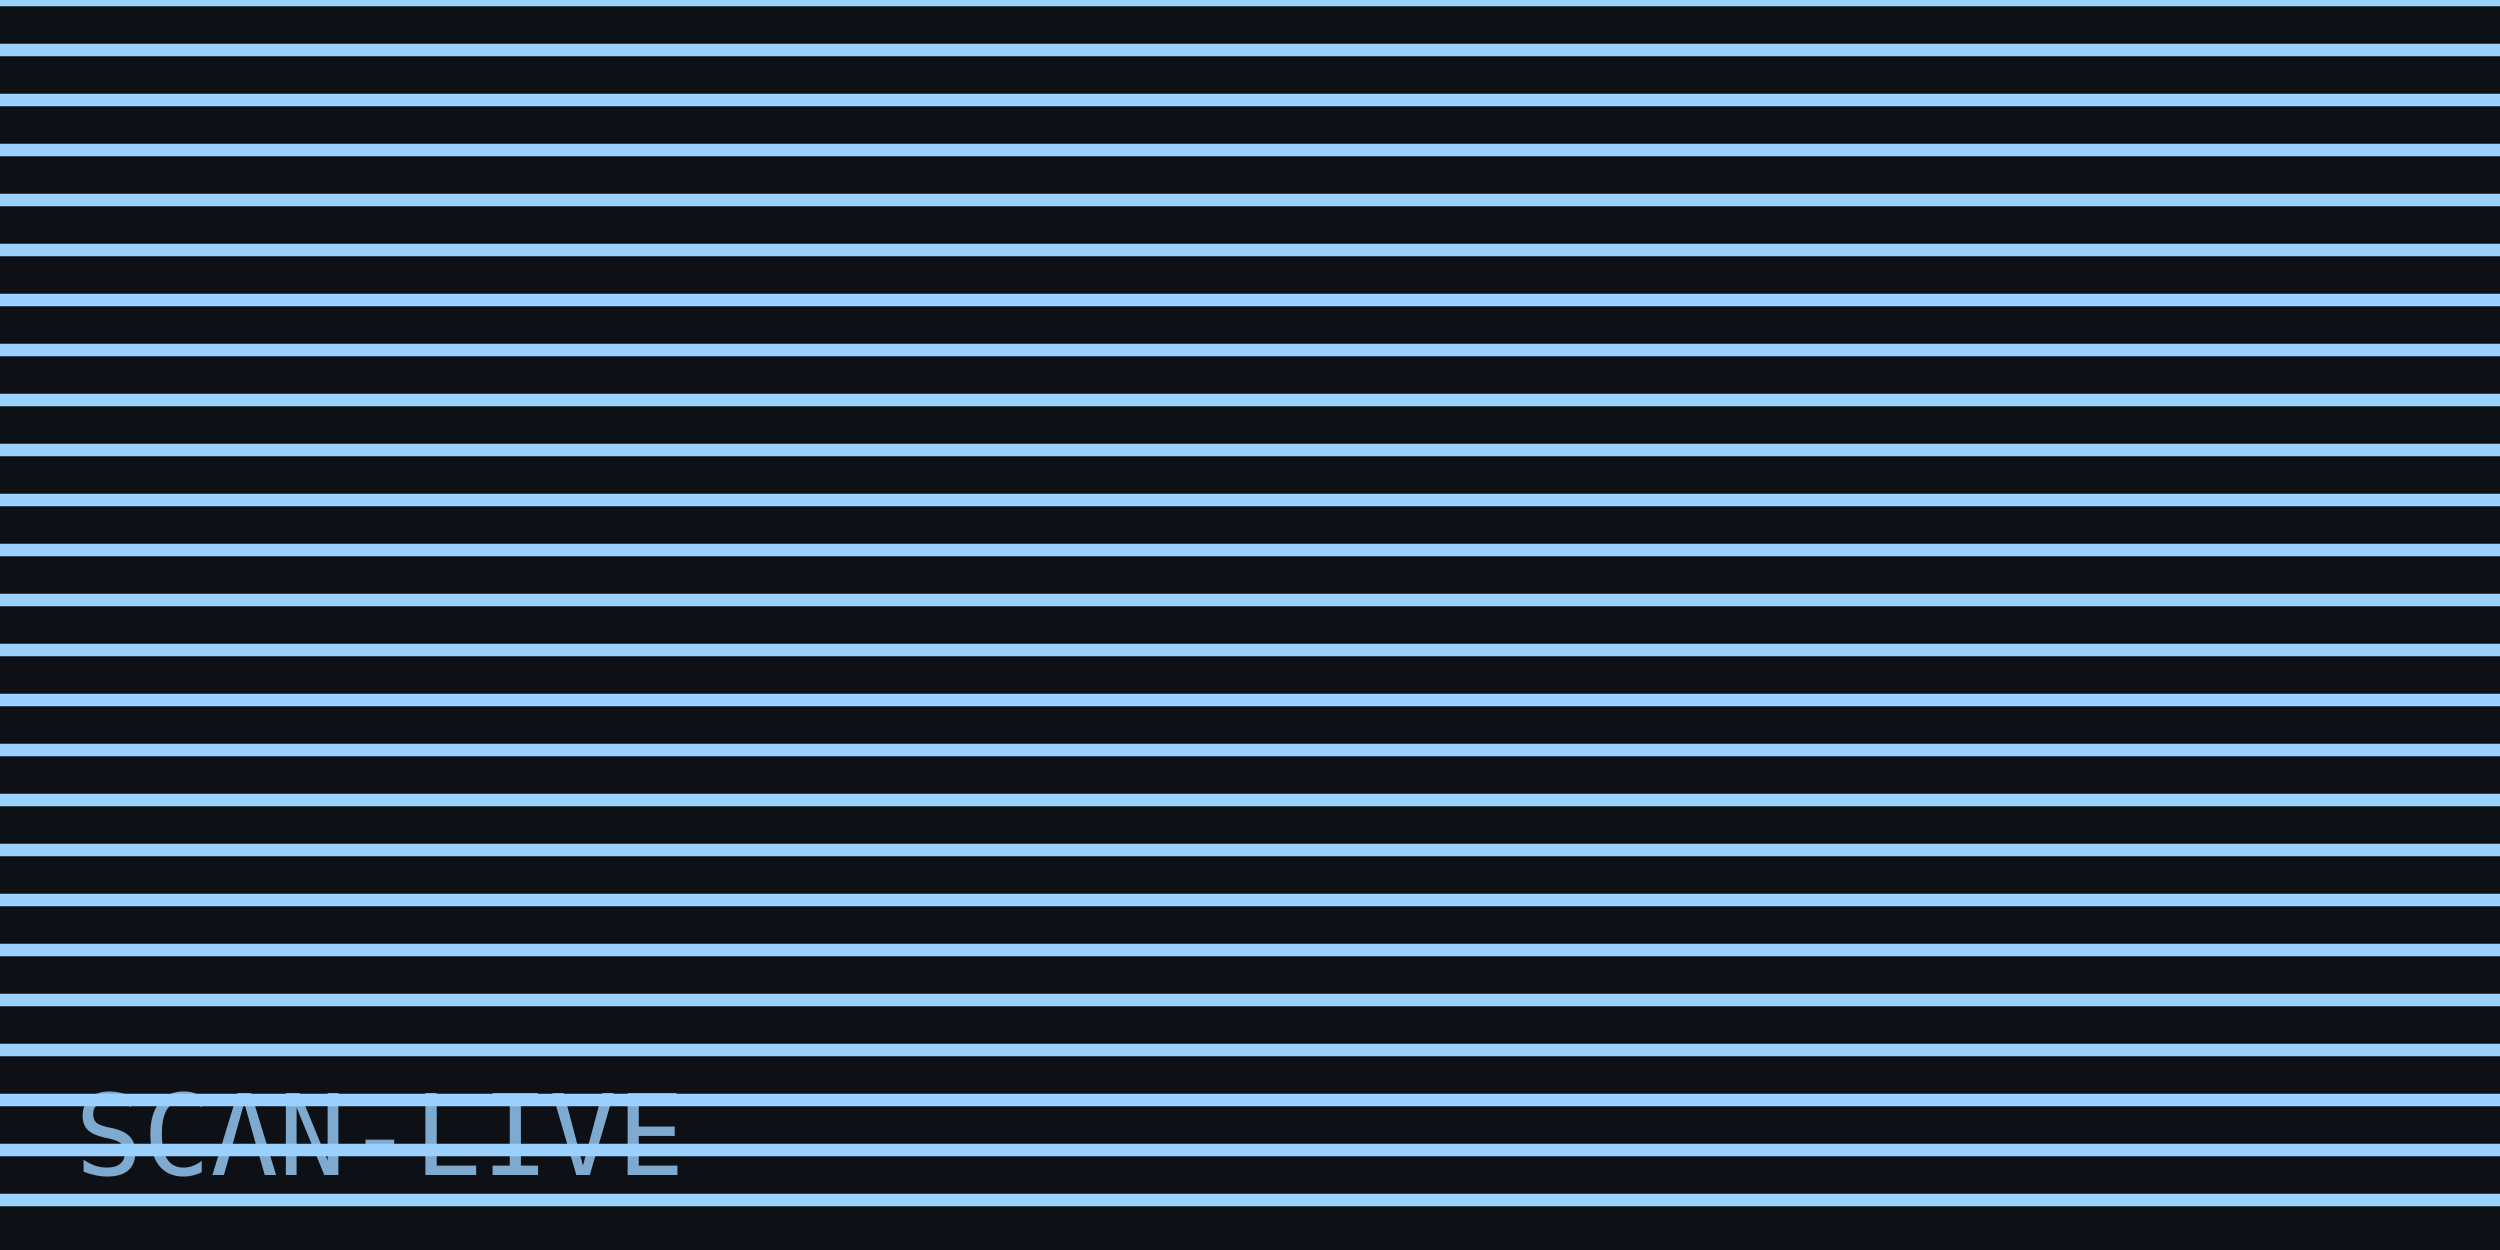
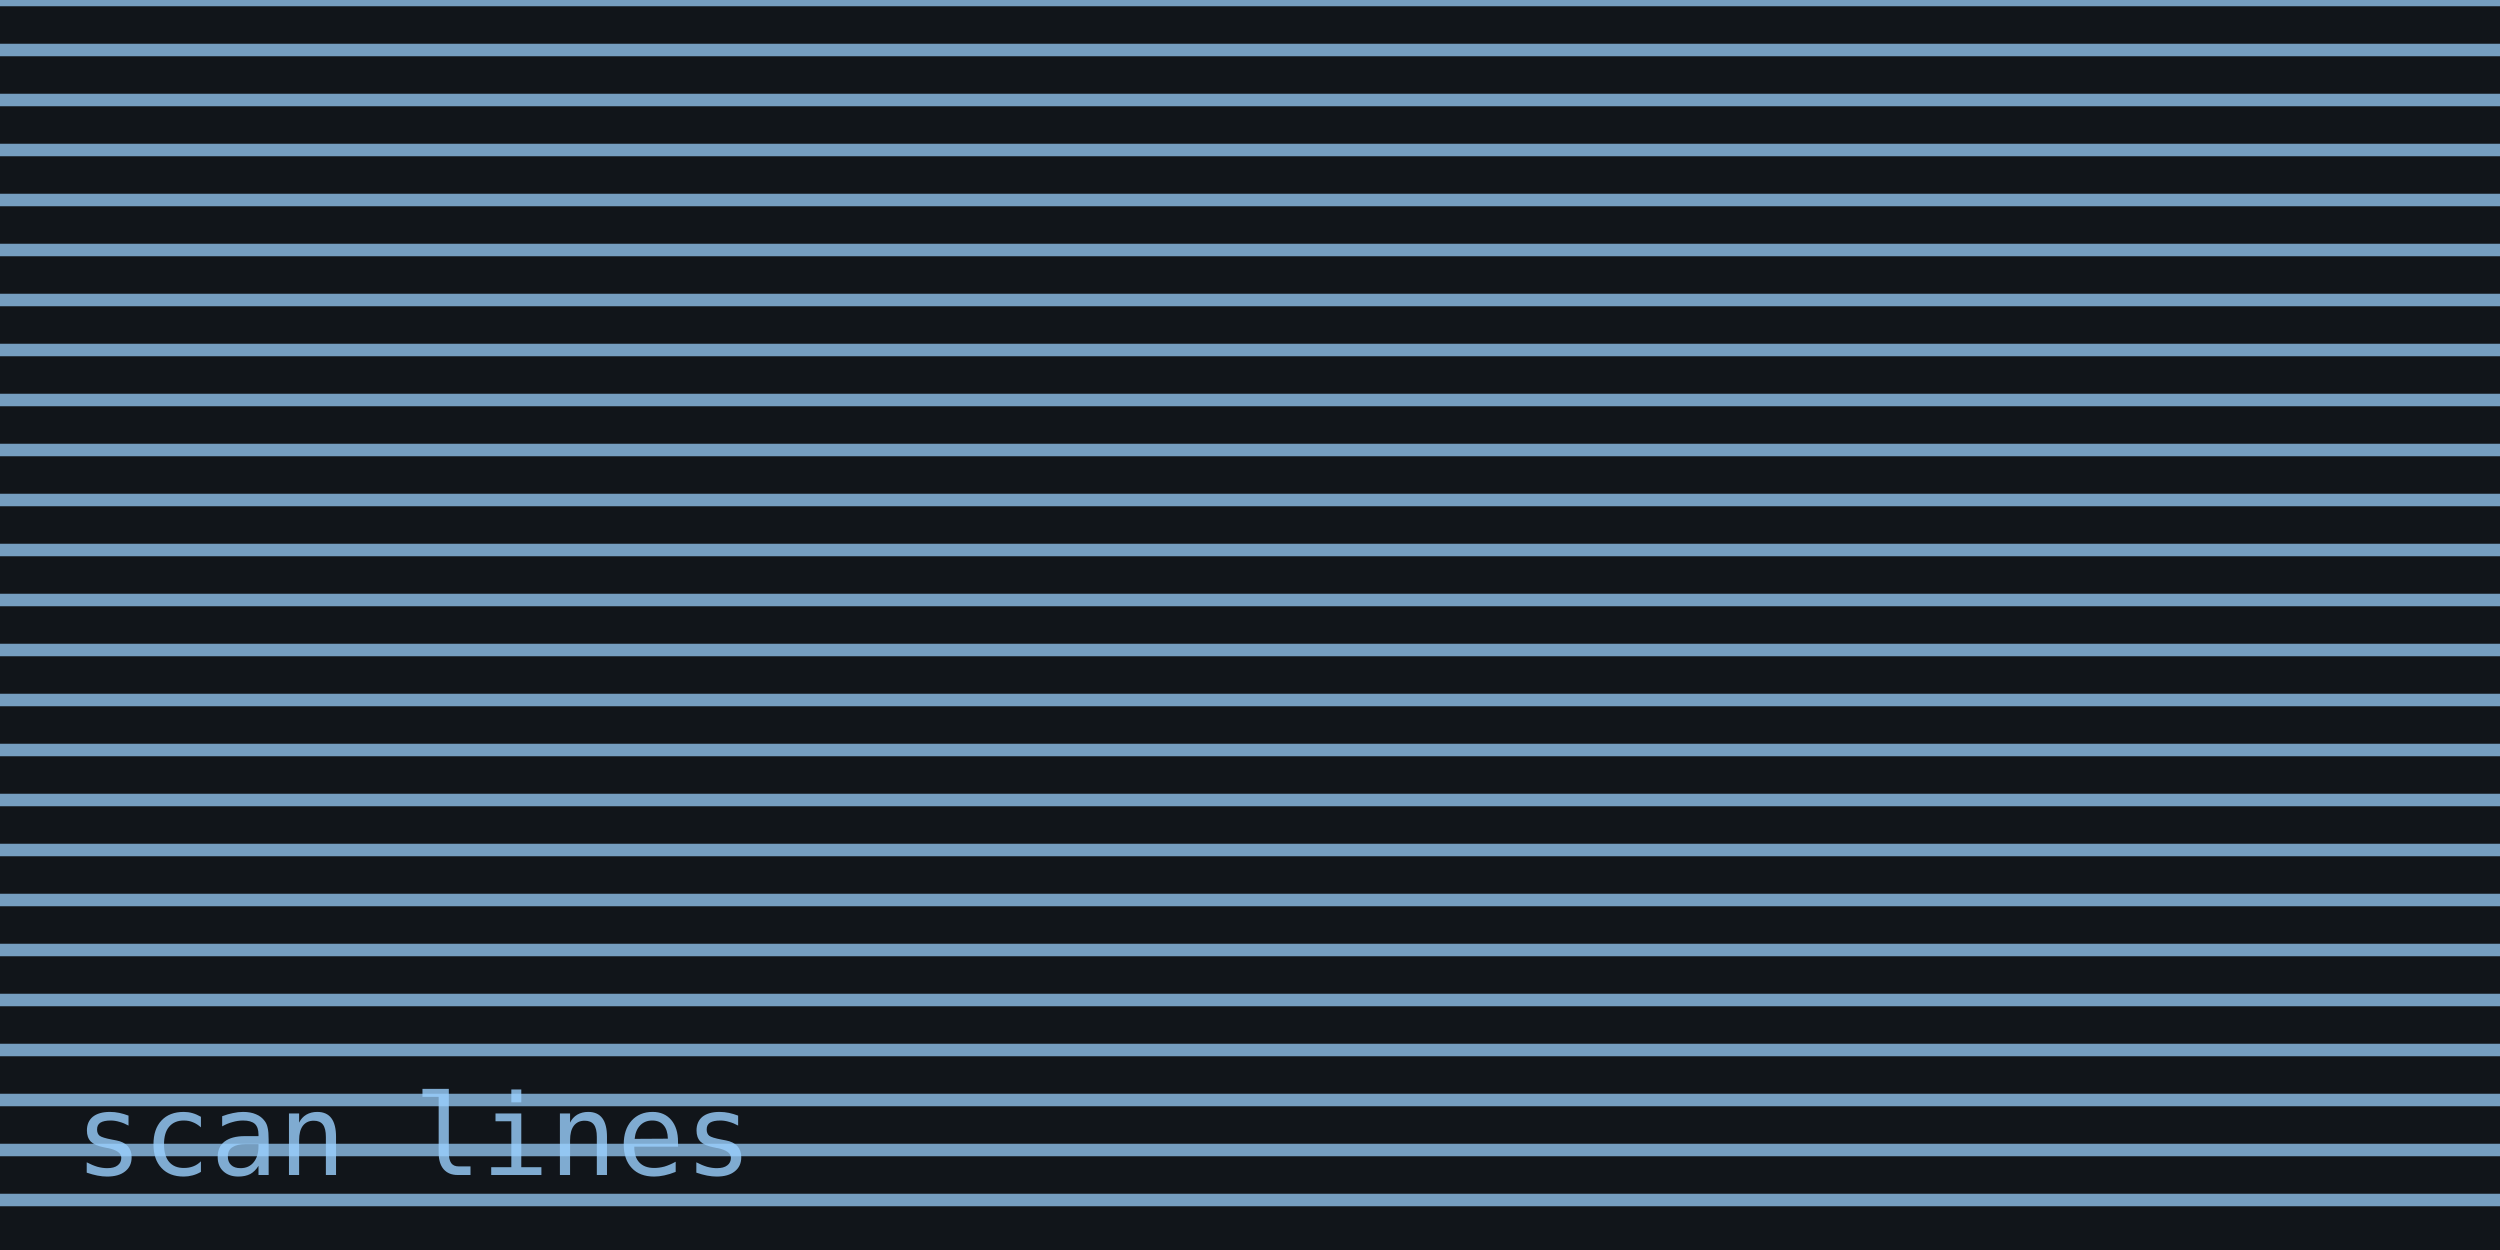
<svg xmlns="http://www.w3.org/2000/svg" width="200" height="100" viewBox="0 0 200 100">
-   <rect width="200" height="100" fill="#0d1014" />
-   <g stroke="#9bd1ff" stroke-width="1" stroke-opacity="1.00">
+   <rect width="200" height="100" fill="#11151a" />
+   <g stroke="#9bd1ff" stroke-width="1" stroke-opacity="0.72">
    <line x1="0" y1="0" x2="200" y2="0" />
    <line x1="0" y1="4" x2="200" y2="4" />
    <line x1="0" y1="8" x2="200" y2="8" />
    <line x1="0" y1="12" x2="200" y2="12" />
    <line x1="0" y1="16" x2="200" y2="16" />
    <line x1="0" y1="20" x2="200" y2="20" />
    <line x1="0" y1="24" x2="200" y2="24" />
    <line x1="0" y1="28" x2="200" y2="28" />
    <line x1="0" y1="32" x2="200" y2="32" />
    <line x1="0" y1="36" x2="200" y2="36" />
    <line x1="0" y1="40" x2="200" y2="40" />
    <line x1="0" y1="44" x2="200" y2="44" />
    <line x1="0" y1="48" x2="200" y2="48" />
    <line x1="0" y1="52" x2="200" y2="52" />
    <line x1="0" y1="56" x2="200" y2="56" />
    <line x1="0" y1="60" x2="200" y2="60" />
    <line x1="0" y1="64" x2="200" y2="64" />
    <line x1="0" y1="68" x2="200" y2="68" />
    <line x1="0" y1="72" x2="200" y2="72" />
    <line x1="0" y1="76" x2="200" y2="76" />
    <line x1="0" y1="80" x2="200" y2="80" />
    <line x1="0" y1="84" x2="200" y2="84" />
    <line x1="0" y1="88" x2="200" y2="88" />
    <line x1="0" y1="92" x2="200" y2="92" />
    <line x1="0" y1="96" x2="200" y2="96" />
  </g>
-   <text x="6" y="94" font-family="monospace" font-size="9" fill="#9bd1ff" fill-opacity="0.8">SCAN-LIVE</text>
+   <text x="6" y="94" font-family="ui-monospace,Menlo,monospace" font-size="9" fill="#9bd1ff" fill-opacity="0.8">scan lines</text>
</svg>
